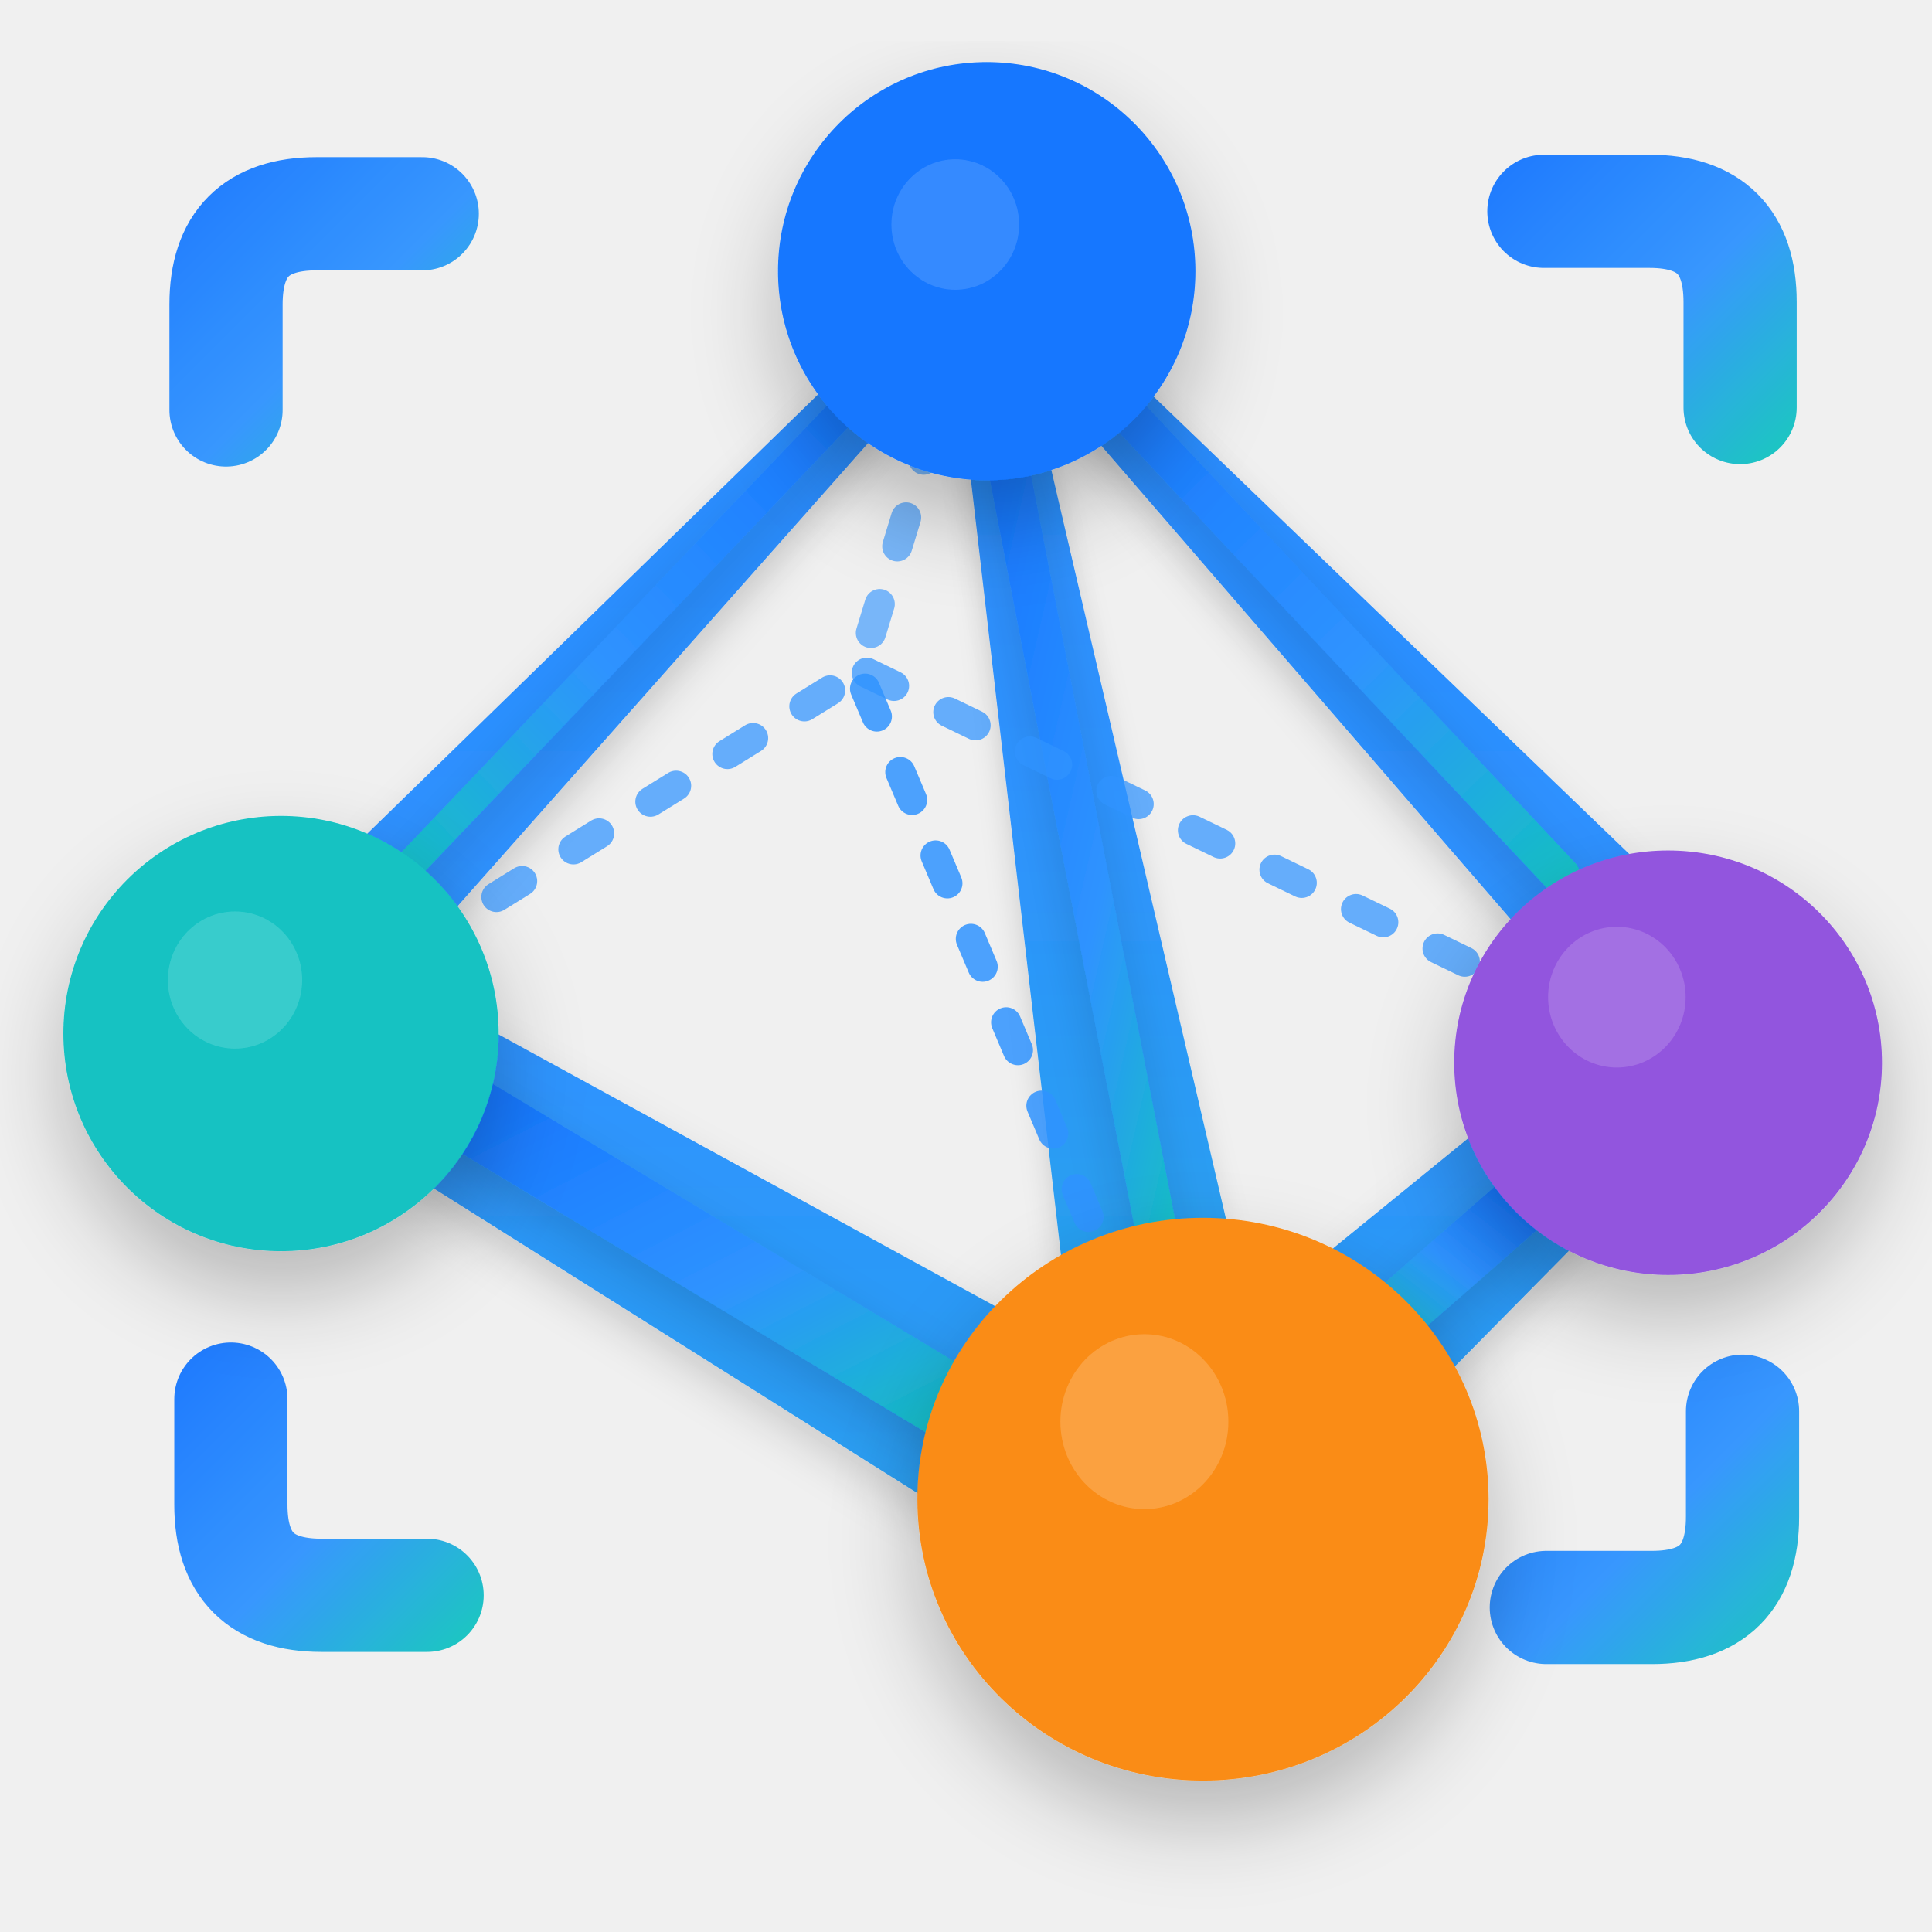
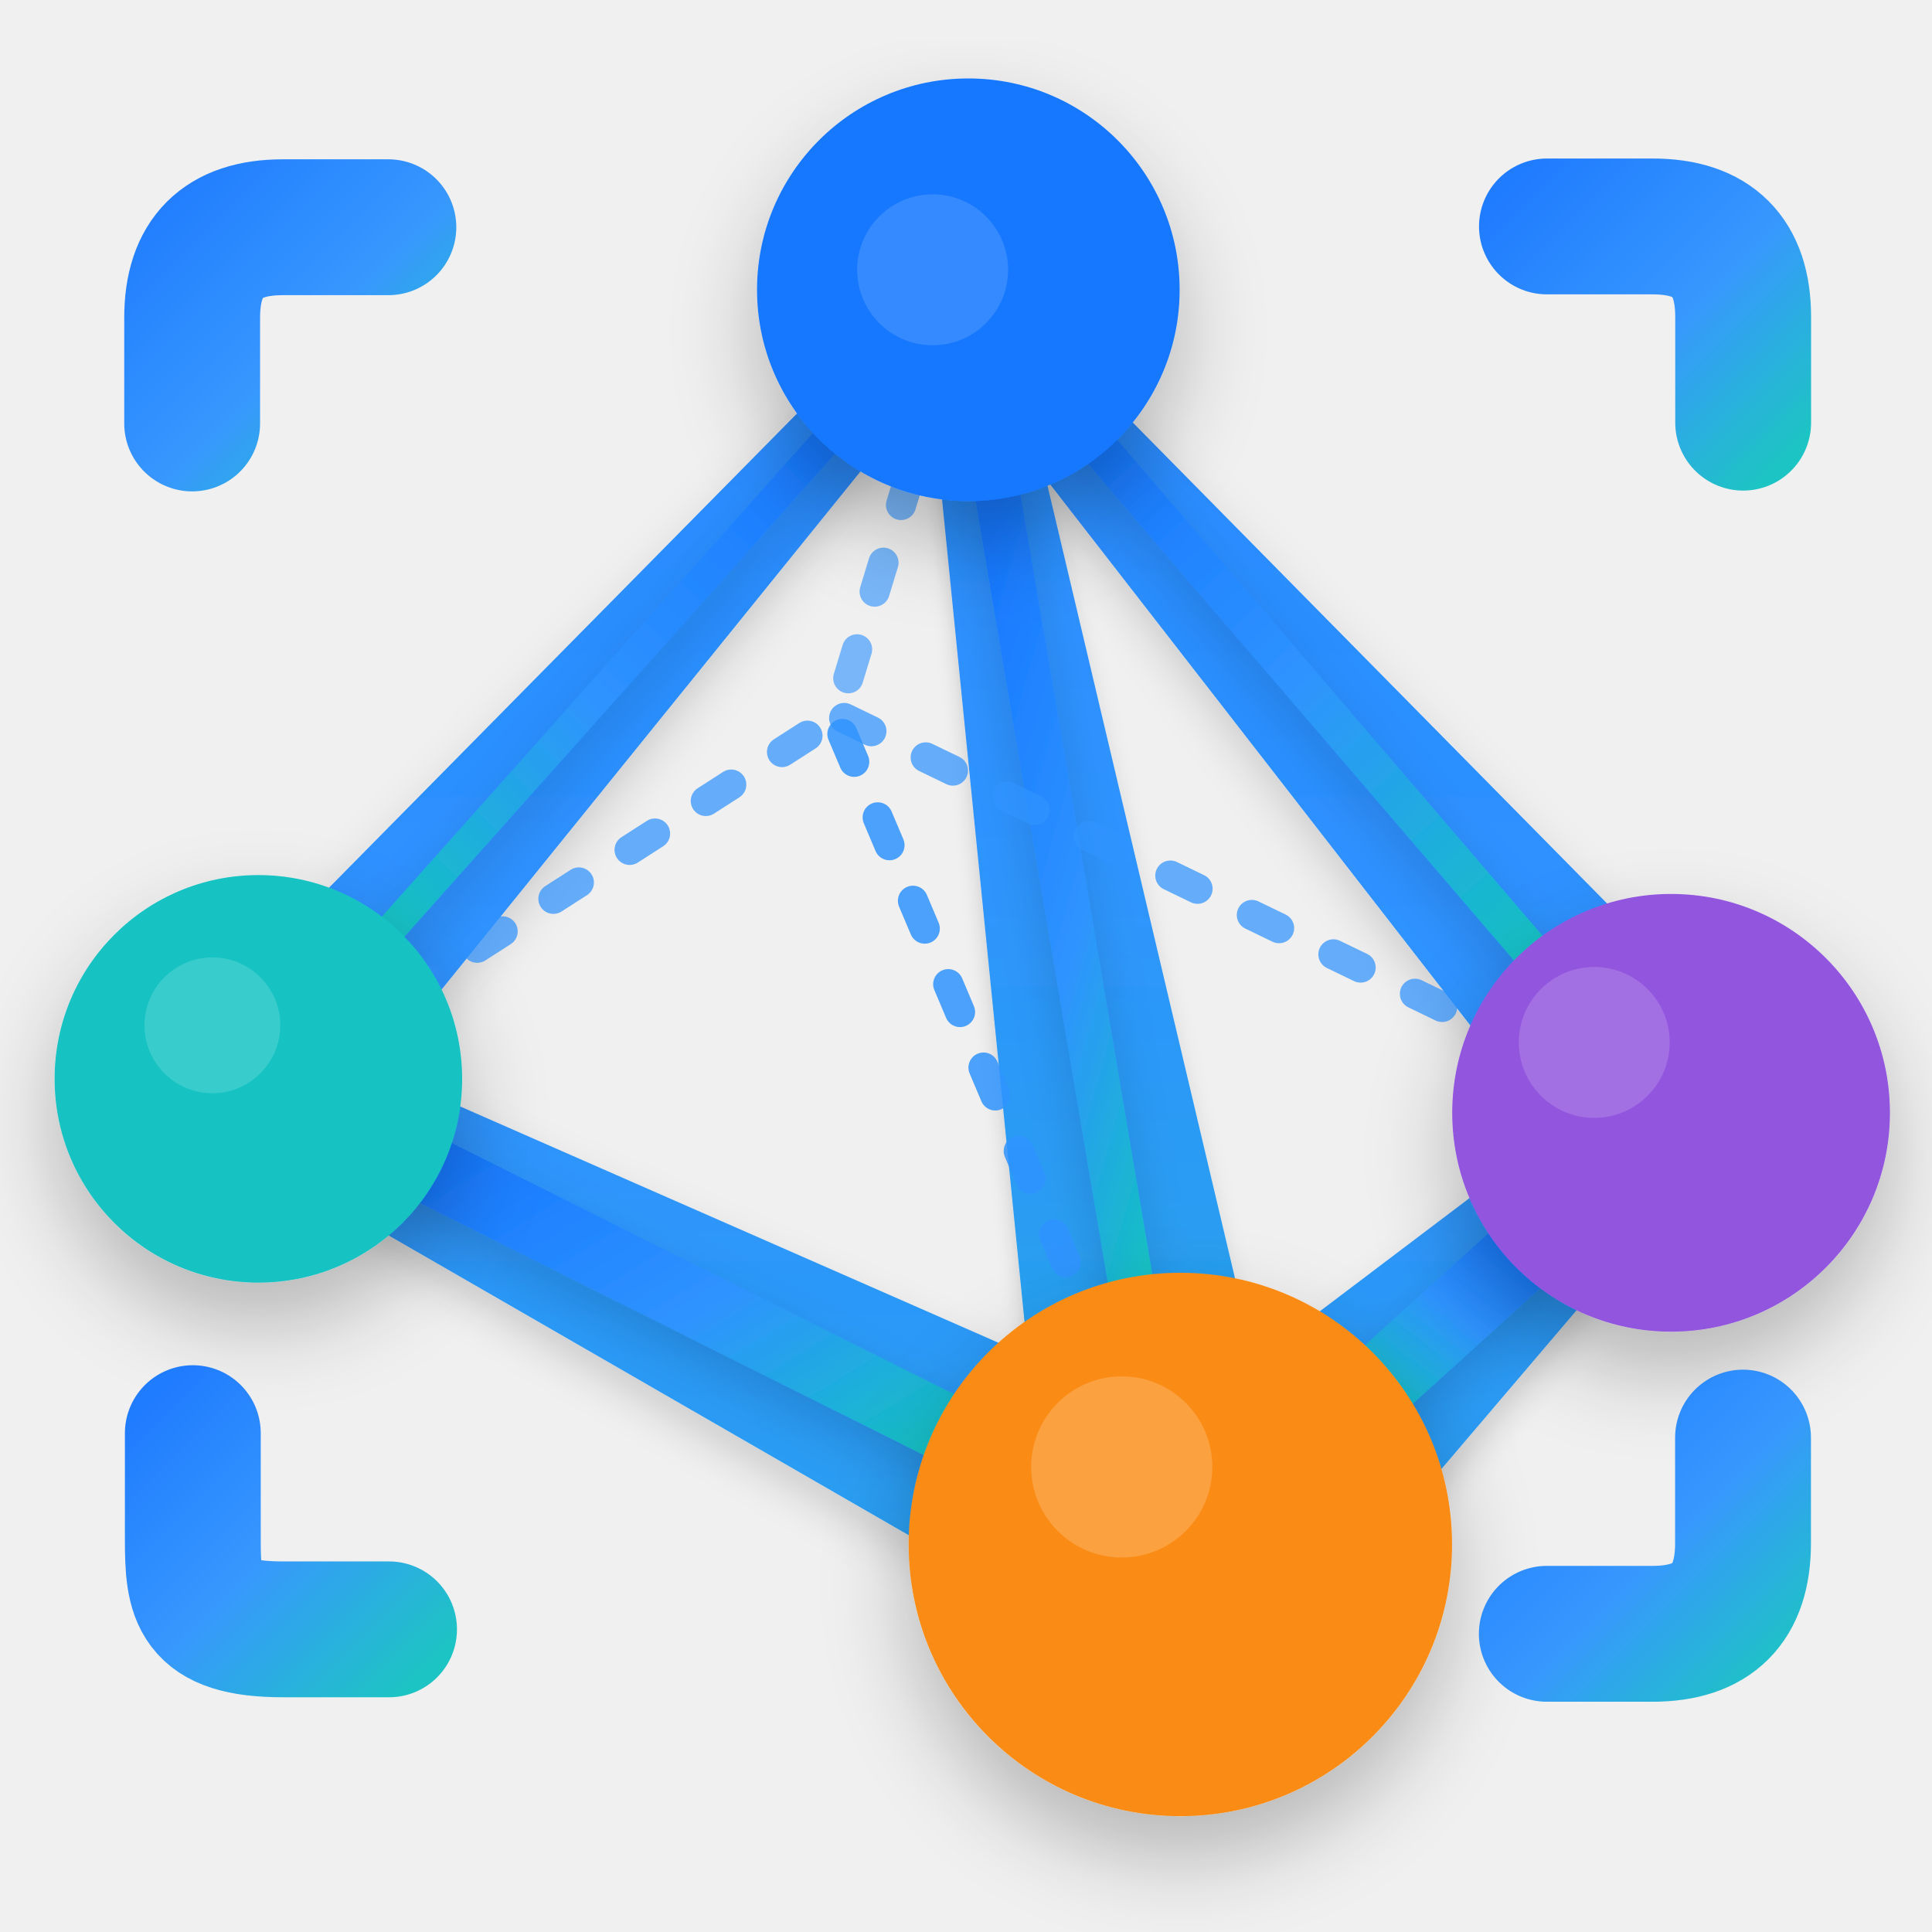
<svg xmlns="http://www.w3.org/2000/svg" xmlns:xlink="http://www.w3.org/1999/xlink" width="256" height="256" viewBox="0 0 256 256" role="img" aria-label="Atoms Viewer Logo (Inkscape edit, no feDropShadow)" version="1.1" id="svg56">
  <defs id="defs33">
+     <linearGradient id="linearGradient39" x1="0" y1="0" x2="1" y2="1">
+       <stop offset="0" stop-color="#1677ff" id="stop37" />
+       <stop offset="0.489" stop-color="#2f93ff" id="stop38" />
+       <stop offset="1" stop-color="#13c2c2" id="stop39" />
+     </linearGradient>
+     <linearGradient id="linearGradient36" x1="0" y1="0" x2="1" y2="1">
+       <stop offset="0" stop-color="#1677ff" id="stop34" />
+       <stop offset="0.474" stop-color="#2f93ff" id="stop35" />
+       <stop offset="1" stop-color="#13c2c2" id="stop36" />
+     </linearGradient>
    <linearGradient id="linearGradient33" x1="0" y1="0" x2="1" y2="1">
      <stop offset="0" stop-color="#1677ff" id="stop31" />
      <stop offset="0.468" stop-color="#2f93ff" id="stop32" />
      <stop offset="1" stop-color="#13c2c2" id="stop33" />
    </linearGradient>
    <linearGradient id="linearGradient30" x1="0" y1="0" x2="1" y2="1">
      <stop offset="0" stop-color="#1677ff" id="stop28" />
      <stop offset="0.536" stop-color="#2f93ff" id="stop29" />
      <stop offset="1" stop-color="#13c2c2" id="stop30" />
    </linearGradient>
    <linearGradient id="linearGradient83" x1="0" y1="0" x2="1" y2="1">
      <stop offset="0" stop-color="#1677ff" id="stop81" />
      <stop offset="0.551" stop-color="#2f93ff" id="stop82" />
      <stop offset="1" stop-color="#13c2c2" id="stop83" />
    </linearGradient>
    <linearGradient id="linearGradient80" x1="0" y1="0" x2="1" y2="1">
      <stop offset="0" stop-color="#1677ff" id="stop78" />
      <stop offset="1" stop-color="#13c2c2" id="stop80" />
    </linearGradient>
    <linearGradient id="strokeG" x1="0" y1="0" x2="1" y2="1">
      <stop offset="0" stop-color="#1677ff" id="stop1" />
      <stop offset="0.55" stop-color="#2f93ff" id="stop2" />
      <stop offset="1" stop-color="#13c2c2" id="stop3" />
    </linearGradient>
    <linearGradient id="frameFill" x1="0" y1="0" x2="1" y2="1">
      <stop offset="0" stop-color="#1677ff" stop-opacity="0.18" id="stop4" />
      <stop offset="0.55" stop-color="#2f93ff" stop-opacity="0.10" id="stop5" />
      <stop offset="1" stop-color="#13c2c2" stop-opacity="0.16" id="stop6" />
    </linearGradient>
    <linearGradient id="bevelHi" x1="0" y1="0" x2="1" y2="1">
      <stop offset="0" stop-color="#ffffff" stop-opacity="0.60" id="stop7" />
      <stop offset="0.35" stop-color="#ffffff" stop-opacity="0.18" id="stop8" />
      <stop offset="1" stop-color="#ffffff" stop-opacity="0" id="stop9" />
    </linearGradient>
    <linearGradient id="bevelLo" x1="0" y1="0" x2="1" y2="1">
      <stop offset="0" stop-color="#000000" stop-opacity="0" id="stop10" />
      <stop offset="0.55" stop-color="#000000" stop-opacity="0.10" id="stop11" />
      <stop offset="1" stop-color="#000000" stop-opacity="0.22" id="stop12" />
    </linearGradient>
    <radialGradient id="bgDeep" cx="50%" cy="46%" r="88%">
      <stop offset="0" stop-color="#0b1a3a" stop-opacity="0.38" id="stop13" />
      <stop offset="0.55" stop-color="#081632" stop-opacity="0.52" id="stop14" />
      <stop offset="1" stop-color="#061128" stop-opacity="0.62" id="stop15" />
    </radialGradient>
    <radialGradient id="bgGlowA" cx="34%" cy="30%" r="85%">
      <stop offset="0" stop-color="#1677ff" stop-opacity="0.72" id="stop16" />
      <stop offset="0.45" stop-color="#2f93ff" stop-opacity="0.34" id="stop17" />
      <stop offset="1" stop-color="#ffffff" stop-opacity="0" id="stop18" />
    </radialGradient>
    <radialGradient id="bgGlowB" cx="78%" cy="68%" r="78%">
      <stop offset="0" stop-color="#13c2c2" stop-opacity="0.52" id="stop19" />
      <stop offset="0.55" stop-color="#36cfc9" stop-opacity="0.26" id="stop20" />
      <stop offset="1" stop-color="#ffffff" stop-opacity="0" id="stop21" />
    </radialGradient>
    <radialGradient id="bgGlowC" cx="62%" cy="28%" r="72%">
      <stop offset="0" stop-color="#52c41a" stop-opacity="0.14" id="stop22" />
      <stop offset="0.55" stop-color="#13c2c2" stop-opacity="0.12" id="stop23" />
      <stop offset="1" stop-color="#ffffff" stop-opacity="0" id="stop24" />
    </radialGradient>
    <linearGradient id="bgWash" x1="0" y1="0" x2="1" y2="1">
      <stop offset="0" stop-color="#1677ff" stop-opacity="0.22" id="stop25" />
      <stop offset="0.55" stop-color="#2f93ff" stop-opacity="0.12" id="stop26" />
      <stop offset="1" stop-color="#13c2c2" stop-opacity="0.24" id="stop27" />
    </linearGradient>
    <filter id="frameShadow" filterUnits="userSpaceOnUse" x="-80" y="-80" width="416" height="416">
      <feGaussianBlur in="SourceAlpha" stdDeviation="7" result="b" id="feGaussianBlur27" />
      <feOffset in="b" dx="0" dy="10" result="o" id="feOffset27" />
      <feColorMatrix in="o" type="matrix" values="0 0 0 0 0                 0 0 0 0 0                 0 0 0 0 0                 0 0 0 0.18 0" result="s" id="feColorMatrix27" />
      <feMerge id="feMerge28">
        <feMergeNode in="s" id="feMergeNode27" />
        <feMergeNode in="SourceGraphic" id="feMergeNode28" />
      </feMerge>
    </filter>
    <filter id="soft" filterUnits="userSpaceOnUse" x="-80" y="-80" width="416" height="416">
      <feGaussianBlur in="SourceAlpha" stdDeviation="2.2" result="b" id="feGaussianBlur28" />
      <feOffset in="b" dx="0" dy="2" result="o" id="feOffset28" />
      <feColorMatrix in="o" type="matrix" values="0 0 0 0 0                 0 0 0 0 0                 0 0 0 0 0                 0 0 0 0.14 0" result="s" id="feColorMatrix28" />
      <feMerge id="feMerge30">
        <feMergeNode in="s" id="feMergeNode29" />
        <feMergeNode in="SourceGraphic" id="feMergeNode30" />
      </feMerge>
    </filter>
    <filter id="nodeShadow" filterUnits="userSpaceOnUse" x="-80" y="-80" width="416" height="416">
      <feGaussianBlur in="SourceAlpha" stdDeviation="4.2" result="b" id="feGaussianBlur30" />
      <feOffset in="b" dx="0" dy="4" result="o" id="feOffset30" />
      <feColorMatrix in="o" type="matrix" values="0 0 0 0 0                 0 0 0 0 0                 0 0 0 0 0                 0 0 0 0.24 0" result="s" id="feColorMatrix30" />
      <feMerge id="feMerge32">
        <feMergeNode in="s" id="feMergeNode31" />
        <feMergeNode in="SourceGraphic" id="feMergeNode32" />
      </feMerge>
    </filter>
    <filter id="innerShadow" filterUnits="userSpaceOnUse" x="-80" y="-80" width="416" height="416">
      <feOffset dx="0" dy="3" in="SourceAlpha" result="off" id="feOffset32" />
      <feGaussianBlur in="off" stdDeviation="4" result="blur" id="feGaussianBlur32" />
      <feComposite in="blur" in2="SourceAlpha" operator="arithmetic" k2="-1" k3="1" result="inner" id="feComposite32" />
      <feColorMatrix in="inner" type="matrix" values="0 0 0 0 0                 0 0 0 0 0                 0 0 0 0 0                 0 0 0 0.18 0" result="shadowColor" id="feColorMatrix32" />
      <feComposite in="shadowColor" in2="SourceGraphic" operator="over" id="feComposite33" />
    </filter>
-     <linearGradient xlink:href="#strokeG" id="linearGradient63" x1="173" y1="161" x2="209" y2="197" gradientUnits="userSpaceOnUse" gradientTransform="translate(25.43899,25.11698)" />
-     <linearGradient xlink:href="#strokeG" id="linearGradient64" x1="47" y1="161" x2="83" y2="197" gradientUnits="userSpaceOnUse" gradientTransform="translate(-22.86289,23.50692)" />
-     <linearGradient xlink:href="#strokeG" id="linearGradient65" x1="173" y1="59" x2="209" y2="95" gradientUnits="userSpaceOnUse" gradientTransform="translate(25.11698,-31.87925)" />
-     <linearGradient xlink:href="#strokeG" id="linearGradient66" x1="47" y1="59" x2="83" y2="95" gradientUnits="userSpaceOnUse" gradientTransform="translate(-23.50692,-31.55723)" />
+     <linearGradient xlink:href="#strokeG" id="linearGradient63" x1="173" y1="161" x2="209" y2="197" gradientUnits="userSpaceOnUse" gradientTransform="translate(28.50354,22.60766)" />
+     <linearGradient xlink:href="#linearGradient39" id="linearGradient64" x1="47" y1="161" x2="83" y2="197" gradientUnits="userSpaceOnUse" gradientTransform="translate(-24.90592,22.01911)" />
+     <linearGradient xlink:href="#strokeG" id="linearGradient65" x1="173" y1="59" x2="209" y2="95" gradientUnits="userSpaceOnUse" gradientTransform="translate(28.52203,-35.87638)" />
+     <linearGradient xlink:href="#strokeG" id="linearGradient66" x1="47" y1="59" x2="83" y2="95" gradientUnits="userSpaceOnUse" gradientTransform="translate(-24.99473,-35.76908)" />
    <filter id="soft-1" filterUnits="userSpaceOnUse" x="-80" y="-80" width="416" height="416">
-       <feGaussianBlur in="SourceAlpha" stdDeviation="1.313 2.2" result="b" id="feGaussianBlur28-2" />
+       <feGaussianBlur in="SourceAlpha" stdDeviation="0.843 3.227" result="b" id="feGaussianBlur28-2" />
      <feOffset in="b" dx="0" dy="2" result="o" id="feOffset28-7" />
      <feColorMatrix in="o" type="matrix" values="0 0 0 0 0                 0 0 0 0 0                 0 0 0 0 0                 0 0 0 0.14 0" result="s" id="feColorMatrix28-0" />
      <feMerge id="feMerge30-9">
        <feMergeNode in="s" id="feMergeNode29-3" />
        <feMergeNode in="SourceGraphic" id="feMergeNode30-6" />
      </feMerge>
    </filter>
    <filter id="soft-1-9" filterUnits="userSpaceOnUse" x="-80" y="-80" width="416" height="416">
-       <feGaussianBlur in="SourceAlpha" stdDeviation="1.313 2.2" result="b" id="feGaussianBlur28-2-4" />
+       <feGaussianBlur in="SourceAlpha" stdDeviation="0.001 2.2" result="b" id="feGaussianBlur28-2-4" />
      <feOffset in="b" dx="0" dy="2" result="o" id="feOffset28-7-7" />
      <feColorMatrix in="o" type="matrix" values="0 0 0 0 0                 0 0 0 0 0                 0 0 0 0 0                 0 0 0 0.14 0" result="s" id="feColorMatrix28-0-8" />
      <feMerge id="feMerge30-9-4">
        <feMergeNode in="s" id="feMergeNode29-3-5" />
        <feMergeNode in="SourceGraphic" id="feMergeNode30-6-0" />
      </feMerge>
    </filter>
    <linearGradient xlink:href="#linearGradient83" id="linearGradient78" x1="128" y1="-80" x2="128" y2="336" gradientUnits="userSpaceOnUse" spreadMethod="pad" gradientTransform="translate(-0.236774,-0.236774)" />
    <linearGradient xlink:href="#linearGradient83" id="linearGradient88" gradientUnits="userSpaceOnUse" gradientTransform="translate(-4.586945,5.433408)" x1="128" y1="-80" x2="128" y2="336" spreadMethod="pad" />
    <linearGradient xlink:href="#linearGradient83" id="linearGradient89" gradientUnits="userSpaceOnUse" gradientTransform="translate(-4.586945,5.433408)" x1="128" y1="-80" x2="128" y2="336" spreadMethod="pad" />
    <linearGradient xlink:href="#linearGradient83" id="linearGradient93" gradientUnits="userSpaceOnUse" gradientTransform="translate(1.18387,-21.30966)" x1="128" y1="-80" x2="128" y2="336" spreadMethod="pad" />
-     <linearGradient xlink:href="#linearGradient33" id="linearGradient1" x1="187.815" y1="158.958" x2="173.839" y2="174.19" gradientTransform="matrix(0.9988608,0.01016702,-0.01487497,0.8208849,-4.267193,38.27197)" gradientUnits="userSpaceOnUse" />
-     <linearGradient xlink:href="#linearGradient30" id="linearGradient2" x1="46.989" y1="207.763" x2="94.212" y2="258.536" gradientTransform="matrix(1.04693,0,0,0.5796515,29.1476,41.60657)" gradientUnits="userSpaceOnUse" />
-     <linearGradient xlink:href="#strokeG" id="linearGradient3" x1="120.423" y1="89.322" x2="75.079" y2="134.845" gradientTransform="matrix(0.9772797,0,0,1.01778,-1.789476,1.505436)" gradientUnits="userSpaceOnUse" />
-     <linearGradient xlink:href="#strokeG" id="linearGradient4" x1="150.097" y1="84.196" x2="196.664" y2="133.571" gradientTransform="matrix(0.9791058,0,0,1.007097,-7.380375,5.333538)" gradientUnits="userSpaceOnUse" />
-     <linearGradient xlink:href="#strokeG" id="linearGradient5" x1="283.249" y1="36.318" x2="325.089" y2="81.066" gradientTransform="matrix(0.3863758,0,0,1.813843,21.41959,30.88143)" gradientUnits="userSpaceOnUse" />
+     <linearGradient xlink:href="#linearGradient33" id="linearGradient1" x1="191.86" y1="158.908" x2="176.229" y2="176.212" gradientTransform="matrix(0.9988608,0.01016702,-0.01487497,0.8208849,-4.267193,38.27197)" gradientUnits="userSpaceOnUse" />
+     <linearGradient xlink:href="#linearGradient30" id="linearGradient2" x1="44.415" y1="208.344" x2="93.939" y2="253.272" gradientTransform="matrix(1.04693,0,0,0.5796515,29.1476,41.60657)" gradientUnits="userSpaceOnUse" />
+     <linearGradient xlink:href="#strokeG" id="linearGradient3" x1="120.674" y1="88.69" x2="77.909" y2="134.353" gradientTransform="matrix(0.9772797,0,0,1.01778,-1.789476,1.505436)" gradientUnits="userSpaceOnUse" />
+     <linearGradient xlink:href="#linearGradient36" id="linearGradient4" x1="151.817" y1="85.868" x2="194.601" y2="135.243" gradientTransform="matrix(0.9791058,0,0,1.007097,-7.380375,5.333538)" gradientUnits="userSpaceOnUse" />
+     <linearGradient xlink:href="#strokeG" id="linearGradient5" x1="289.111" y1="35.615" x2="322.474" y2="79.396" gradientTransform="matrix(0.3863758,0,0,1.813843,21.41959,30.88143)" gradientUnits="userSpaceOnUse" />
    <linearGradient xlink:href="#linearGradient83" id="linearGradient9" gradientUnits="userSpaceOnUse" gradientTransform="translate(-0.236774,-0.236774)" x1="128" y1="-80" x2="128" y2="336" spreadMethod="pad" />
-     <linearGradient xlink:href="#strokeG" id="linearGradient10" x1="10.649" y1="827.562" x2="35.339" y2="852.251" gradientTransform="scale(5.474085,0.1826789)" gradientUnits="userSpaceOnUse" />
    <linearGradient xlink:href="#strokeG" id="linearGradient11" x1="-80" y1="-80" x2="336" y2="336" gradientUnits="userSpaceOnUse" />
    <linearGradient xlink:href="#strokeG" id="linearGradient12" x1="27.18" y1="28.261" x2="224.671" y2="225.751" gradientTransform="scale(1.042044,0.959652)" gradientUnits="userSpaceOnUse" />
  </defs>
-   <g fill="none" stroke="url(#strokeG)" stroke-width="10" stroke-linecap="round" stroke-linejoin="round" opacity="0.95" id="g44" style="stroke:url(#linearGradient12)" transform="translate(1.456099,-4.12)">
-     <path d="m 203.439,217.117 h 14 q 12,0 12,-12 v -14" id="path44" style="stroke:url(#linearGradient63);stroke-width:15;stroke-miterlimit:6;stroke-dasharray:none" />
-     <path d="m 55.137,215.507 h -14 q -12,0 -12,-12 v -14" id="path43" style="stroke:url(#linearGradient64);stroke-width:15;stroke-dasharray:none" />
-     <path d="m 203.117,32.121 h 14 c 8,0 12,4 12,12 v 14" id="path42" style="stroke:url(#linearGradient65);stroke-width:15;stroke-dasharray:none;stroke-miterlimit:4" />
-     <path d="m 54.493,32.443 h -14 q -12,0 -12,12 v 14" id="path41" style="stroke:url(#linearGradient66);stroke-width:15;stroke-dasharray:none" />
-   </g>
-   <g stroke-linecap="round" stroke-linejoin="round" transform="matrix(1.36,0,0,1.36,-44.6239,-72.2)" id="g56" style="display:inline">
+   <g stroke-linecap="round" stroke-linejoin="round" transform="matrix(1.36,0,0,1.36,-47.6239,-66.2)" id="g56" style="display:inline">
    <a id="a73" transform="translate(-1.894192,0.236774)" style="display:inline">
-       <path style="display:inline;overflow:visible;opacity:1;vector-effect:none;fill:url(#linearGradient93);stroke:none;stroke-linecap:round;stroke-linejoin:round;filter:url(#soft-1);enable-background:accumulate;stop-color:#000000;stop-opacity:1" d="m 129.079,76.639 c -5.065,4.49 -1.583,-2.127 -1.948,4.265 l 13.733,118.227 c -0.006,3.046 7.667,2.441 11.186,1.263 4.467,-0.704 7.415,-2.933 7.42,-5.979 L 132.366,78.179 c -5.441,-4.308 2.731,-0.278 -3.287,-1.54 z" id="path52" />
-       <path style="display:inline;overflow:visible;vector-effect:none;fill:url(#linearGradient88);stroke:none;stroke-linecap:round;stroke-linejoin:round;filter:url(#soft-1-9);enable-background:accumulate;stop-color:#000000" d="m 61.063,153.523 c -3.756,2.125 0.637,4.589 2.525,6.688 l 75.295,47.432 c -0.006,3.046 7.667,-4.425 9.766,-6.55 2.573,-2.362 2.206,-7.432 2.211,-10.478 L 71.539,147.21 c -2.835,-1.862 -8.851,2.057 -10.476,6.313 z" id="path52-6" />
-       <path style="display:inline;overflow:visible;vector-effect:none;fill:url(#linearGradient89);stroke:none;stroke-linecap:round;stroke-linejoin:round;filter:url(#soft-1-9);enable-background:accumulate;stop-color:#000000" d="m 57.275,155.654 c -3.756,2.125 -5.283,2.221 -3.394,4.32 l 41.199,41.749 c 5.677,0.441 6.483,-0.163 8.582,-2.288 2.573,-2.362 5.521,-7.432 5.525,-10.478 L 64.91,152.892 c -2.835,-1.862 -6.01,-1.494 -7.635,2.762 z" id="path88" transform="matrix(-1,0,0,1,256,0)" />
-       <path style="display:inline;overflow:visible;opacity:1;vector-effect:none;fill:url(#linearGradient9);stroke:none;stroke-linecap:round;stroke-linejoin:round;filter:url(#soft-1);enable-background:accumulate;stop-color:#000000;stop-opacity:1" d="m 130.053,78.005 c -5.413,4.73 -2.441,-3.461 -0.316,4.083 l 59.431,68.742 c -0.006,3.046 5.536,1.021 8.108,-1.341 5.651,-3.309 2.679,-4.117 2.684,-7.163 L 133.662,78.558 c -8.044,-3.993 2.514,-3.625 -3.61,-0.553 z" id="path89" />
-       <path style="display:inline;overflow:visible;opacity:1;vector-effect:none;fill:url(#linearGradient78);stroke:none;stroke-linecap:round;stroke-linejoin:round;filter:url(#soft-1);enable-background:accumulate;stop-color:#000000;stop-opacity:1" d="m 127.211,81.793 c -0.915,-1.427 -4.336,-1.804 -4.342,1.242 L 61.072,143.253 c -1.19,4.703 -3.698,-0.4 1.952,7.42 8.019,6.399 2.916,2.276 7.656,0.177 L 126.796,87.555 c 0.006,-3.046 1.804,-2.915 0.415,-5.762 z" id="path90" />
+       <path style="display:inline;overflow:visible;vector-effect:none;fill:url(#linearGradient89);stroke:none;stroke-linecap:round;stroke-linejoin:round;filter:url(#soft-1-9);enable-background:accumulate;stop-color:#000000" d="m 56.911,166.035 32.107,37.708 C 80.181,211.565 113.634,177.841 104.892,187.08 L 64.573,156.597 c 6.625,-7.444 -15.317,17.47 -7.662,9.439 z" id="path88" transform="matrix(-1,0,0,1,256,0)" />
+       <path style="display:inline;overflow:visible;vector-effect:none;fill:url(#linearGradient88);stroke:none;stroke-linecap:round;stroke-linejoin:round;filter:url(#soft-1-9);enable-background:accumulate;stop-color:#000000" d="m 63.361,162.231 74.988,43.221 c -5.73,10.591 17.269,-33.048 11.341,-19.385 L 68.845,150.577 c 5.818,-10.212 -10.731,22.398 -5.484,11.654 z" id="path52-6" />
+       <path style="display:inline;overflow:visible;opacity:1;vector-effect:none;fill:url(#linearGradient9);stroke:none;stroke-linecap:round;stroke-linejoin:round;filter:url(#soft-1);enable-background:accumulate;stop-color:#000000;stop-opacity:1" d="m 132.201,86.587 53.116,68.393 c -7.445,6.378 21.419,-19.613 13.945,-12.662 L 138.377,80.578 c 6.003,-5.554 -14.353,14.303 -6.176,6.009 z" id="path89" />
+       <path style="display:inline;overflow:visible;opacity:1;vector-effect:none;fill:url(#linearGradient78);stroke:none;stroke-linecap:round;stroke-linejoin:round;filter:url(#soft-1);enable-background:accumulate;stop-color:#000000;stop-opacity:1" d="M 122.549,80.637 60.092,143.921 c -5.484,-5.91 20.108,16.68 12.273,10.295 l 55.9,-69.137 c 6.069,6.769 -10.42,-9.638 -5.715,-4.442 z" id="path90" />
+       <path style="display:inline;overflow:visible;opacity:1;vector-effect:none;fill:url(#linearGradient93);stroke:none;stroke-linecap:round;stroke-linejoin:round;filter:url(#soft-1);enable-background:accumulate;stop-color:#000000;stop-opacity:1" d="m 127.674,86.923 10.273,102.433 c -13.141,1.897 34.851,-5.933 22.401,-3.225 L 136.431,85.019 c 9.452,-1.112 -19.633,3.5 -8.756,1.904 z" id="path52" />
    </a>
    <g id="gDepthStrokes" fill="none" stroke="url(#strokeG)" stroke-linecap="round" stroke-linejoin="round" opacity="0.95" filter="url(#soft)" style="display:inline;stroke:url(#linearGradient11)">
-       <path d="M 116.166,91.814 71.552,138.64" stroke-width="3.59" id="path1" style="stroke:url(#linearGradient3);stroke-width:2.941;stroke-dasharray:none" />
-       <path d="m 140.063,90.622 44.866,47.788" stroke-width="3.575" id="path2" style="stroke:url(#linearGradient4);stroke-width:3.676;stroke-dasharray:none" />
-       <path d="M 60.192,153.788 191.546,153.078" stroke-width="3.8" opacity="0.55" id="path3" style="display:none;stroke:url(#linearGradient10)" />
-       <path d="m 77.094,160.746 55.076,33.107" stroke-width="4.362" id="path4" style="stroke:url(#linearGradient2);stroke-width:7.353;stroke-dasharray:none" />
-       <path d="m 180.993,170.382 -14.738,12.888" stroke-width="5.071" id="path5" style="display:inline;stroke:url(#linearGradient1);stroke-width:5.882;stroke-dasharray:none" />
-       <path d="m 130.687,96.637 15.698,81.124" stroke-width="4.018" id="path6" style="display:inline;stroke:url(#linearGradient5)" />
+       <path d="m 197.157,158.259 -45.381,41.174" stroke-width="5.071" id="path5" style="display:inline;stroke:url(#linearGradient1);stroke-width:7.353;stroke-dasharray:none" />
+       <path d="m 61.604,155.022 88.414,44.219" stroke-width="4.362" id="path4" style="display:inline;stroke:url(#linearGradient2);stroke-width:6.618;stroke-dasharray:none" />
+       <path d="m 129.668,77.789 66.711,77.795" stroke-width="3.575" id="path2" style="display:inline;stroke:url(#linearGradient4);stroke-width:3.676;stroke-dasharray:none" />
+       <path d="M 127.952,77.671 60.103,153.793" stroke-width="3.59" id="path1" style="display:inline;stroke:url(#linearGradient3);stroke-width:2.941;stroke-dasharray:none" />
+       <path d="m 128.986,77.805 20.431,120.834" stroke-width="4.018" id="path6" style="display:inline;stroke:url(#linearGradient5);stroke-width:4.412;stroke-dasharray:none" />
    </g>
    <g stroke-linecap="round" stroke-linejoin="round" id="g50" style="display:inline">
-       <path d="m 113.686,120.357 -53.605,33.188" fill="none" stroke="#2f93ff" stroke-width="1.15" stroke-dasharray="2, 3" opacity="0.72" id="path50" style="display:inline;stroke-width:2.941;stroke-dasharray:2.941, 5.882;stroke-dashoffset:0" />
+       <path d="M 113.686,120.357 60.418,154.555" fill="none" stroke="#2f93ff" stroke-width="1.15" stroke-dasharray="2, 3" opacity="0.72" id="path50" style="display:inline;stroke-width:2.941;stroke-dasharray:2.941, 5.882;stroke-dashoffset:0" />
      <path d="m 117.267,118.634 79.718,38.515" fill="none" stroke="#2f93ff" stroke-width="1.22" stroke-dasharray="2, 3" opacity="0.72" id="path50-0" style="display:inline;stroke-width:2.941;stroke-dasharray:2.941, 5.882;stroke-dashoffset:0" />
      <path d="m 117.096,120.188 34.242,80.966" fill="none" stroke="#2f93ff" stroke-width="1.32" stroke-dasharray="2, 3" opacity="0.85" id="path50-0-0" style="display:inline;stroke-width:2.941;stroke-dasharray:2.941, 5.882;stroke-dashoffset:0" />
      <path d="m 128.802,78.181 -12.536,41.175" fill="none" stroke="#2f93ff" stroke-width="0.82" stroke-dasharray="2, 3" opacity="0.62" id="path50-0-3" style="display:inline;stroke-width:2.941;stroke-dasharray:2.941, 5.882;stroke-dashoffset:0" />
    </g>
    <g filter="url(#nodeShadow)" id="g55" style="display:inline">
-       <ellipse cx="150.02" cy="199.154" fill="#fa8c16" id="circle55" rx="27.825" ry="27.415" style="display:inline" />
-       <ellipse cx="144.31" cy="191.6" rx="8.184" ry="8.521" fill="#ffffff" opacity="0.18" style="display:inline" id="ellipse6" />
-       <ellipse cx="195.335" cy="156.63" fill="#9254de" id="circle54" rx="20.841" ry="20.678" style="display:inline" />
-       <ellipse cx="190.344" cy="150.241" rx="6.702" ry="6.857" fill="#ffffff" opacity="0.16" style="display:inline;stroke-width:1.009" id="ellipse7" />
-       <circle cx="60.192" cy="153.788" fill="#13c2c2" id="circle53" style="display:inline" r="21.205" />
-       <ellipse cx="55.71" cy="148.574" rx="6.547" ry="6.684" fill="#ffffff" opacity="0.16" style="display:inline" id="ellipse8" />
-       <ellipse fill="#1677ff" id="circle52" cy="79.506" cx="128.947" rx="20.335" ry="20.372" style="display:inline;stroke-width:0.853;stroke-dasharray:none" />
-       <ellipse cx="125.884" cy="74.963" rx="6.221" ry="6.357" fill="#ffffff" opacity="0.14" style="display:inline" id="ellipse9" />
+       <circle cx="150.02" cy="199.154" fill="#fa8c16" id="circle55" style="display:inline" r="26.471" />
+       <circle cx="144.31" cy="191.6" fill="#ffffff" opacity="0.18" style="display:inline" id="ellipse6" r="8.824" />
+       <circle cx="197.831" cy="157.098" fill="#9254de" id="circle54" style="display:inline" r="21.324" />
+       <circle cx="190.344" cy="150.241" fill="#ffffff" opacity="0.16" style="display:inline;stroke-width:1.009" id="ellipse7" r="7.353" />
+       <circle cx="60.192" cy="153.788" fill="#13c2c2" id="circle53" style="display:inline" r="19.853" />
+       <circle cx="55.71" cy="148.574" fill="#ffffff" opacity="0.16" style="display:inline" id="ellipse8" r="6.618" />
+       <circle fill="#1677ff" id="circle52" cy="76.907" cx="129.363" style="display:inline;mix-blend-mode:normal;stroke-width:0.853;stroke-dasharray:none" r="20.588" />
+       <circle cx="125.884" cy="74.963" fill="#ffffff" opacity="0.14" style="display:inline" id="ellipse9" r="7.353" />
+     </g>
+     <g fill="none" stroke="url(#strokeG)" stroke-width="10" stroke-linecap="round" stroke-linejoin="round" opacity="0.95" id="g44" style="display:inline;stroke:url(#linearGradient12)" transform="matrix(0.7352941,0,0,0.7352941,33.88235,50.05882)">
+       <path d="m 206.504,214.608 h 14 c 8,0 12,-4 12,-12 v -14" id="path44" style="stroke:url(#linearGradient63);stroke-width:18;stroke-miterlimit:6;stroke-dasharray:none" />
+       <path d="m 53.094,214.019 h -14 c -11.539,0 -12,-4.4 -12,-12 v -14" id="path43" style="stroke:url(#linearGradient64);stroke-width:18;stroke-dasharray:none" />
+       <path d="m 206.522,28.124 h 14 c 8,0 12,4 12,12 v 14" id="path42" style="stroke:url(#linearGradient65);stroke-width:18;stroke-miterlimit:4;stroke-dasharray:none" />
+       <path d="m 53.005,28.231 h -14 q -12,0 -12,12 v 14" id="path41" style="stroke:url(#linearGradient66);stroke-width:18;stroke-dasharray:none" />
    </g>
  </g>
</svg>
